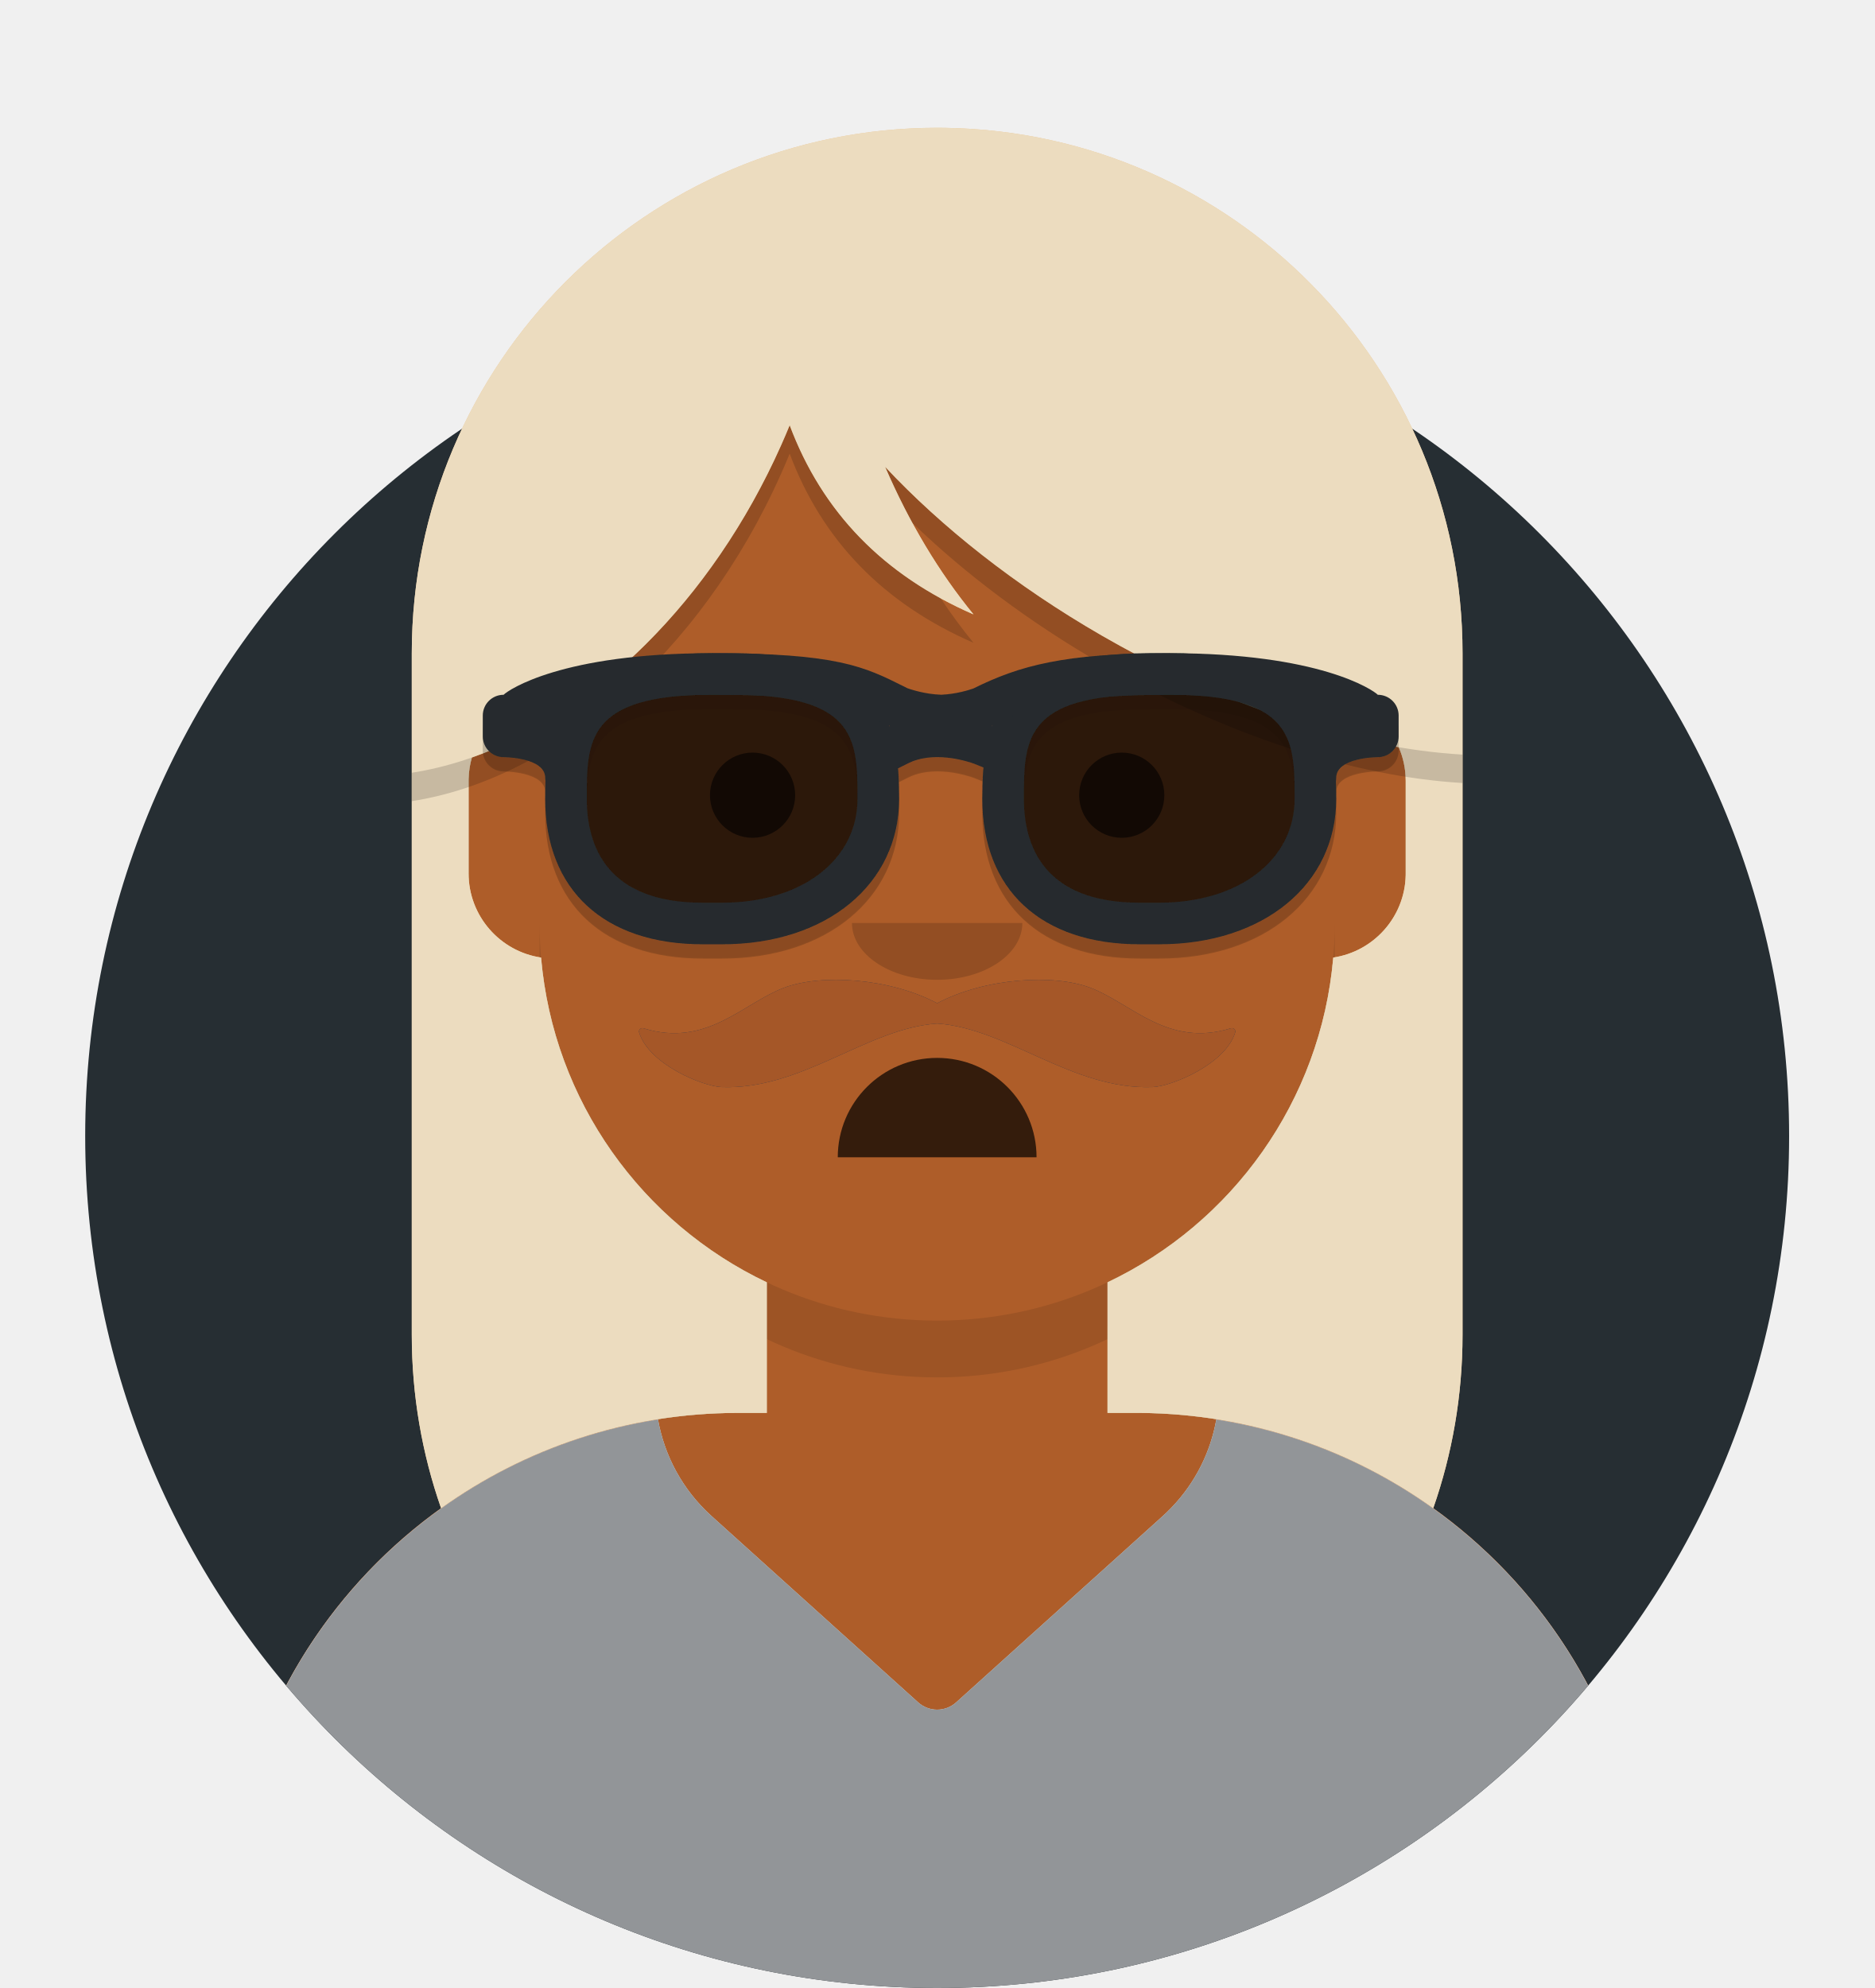
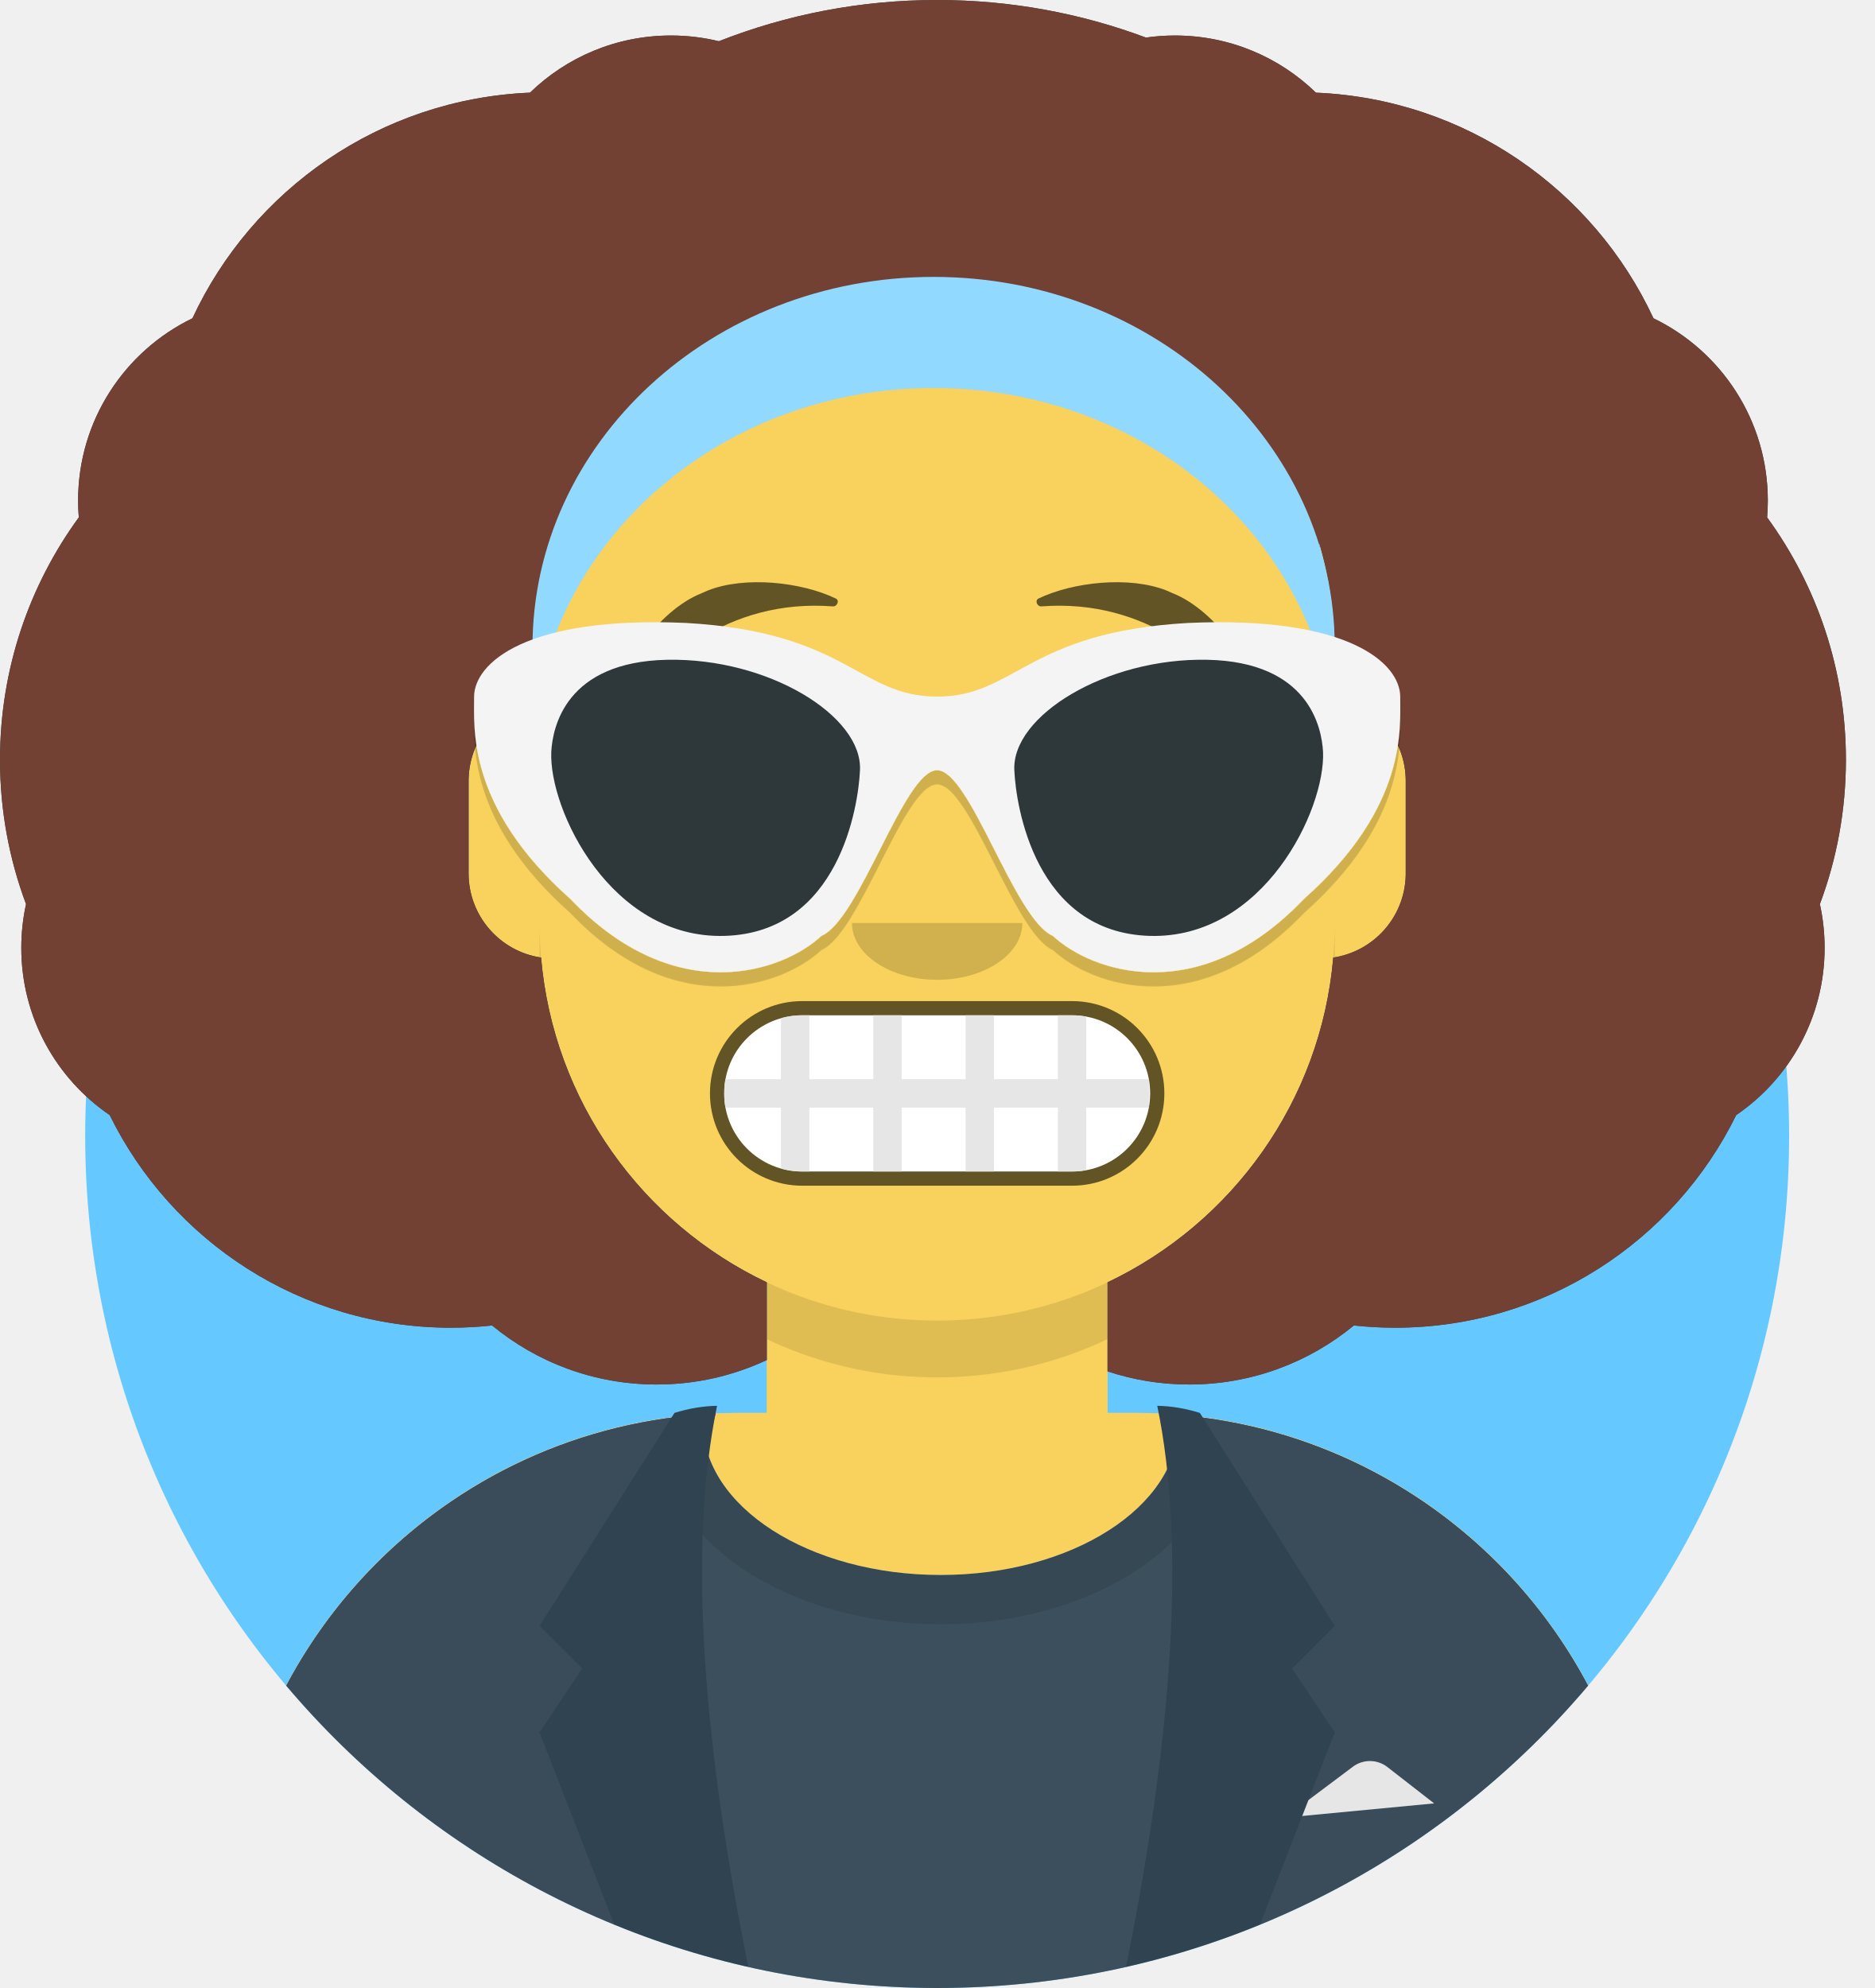
<svg xmlns="http://www.w3.org/2000/svg" xmlns:xlink="http://www.w3.org/1999/xlink" width="264px" height="280px" viewBox="0 0 264 280" version="1.1">
  <defs>
    <circle id="circle_path-1" cx="120" cy="120" r="120" />
    <path d="M-3.19744231e-14,160 L-3.19744231e-14,-1.42108547e-14 L264,-1.42108547e-14 L264,160 L252,160 C252,226.274 198.274,280 132,280 C65.726,280 12,226.274 12,160 L12,160 L-3.19744231e-14,160 Z" id="circle_path-3" />
    <path d="M100,0 C130.928,-5.68137151e-15 156,25.072 156,56 L156.001,62.166 C161.676,63.119 166,68.054 166,74 L166,88 C166,94.052 161.519,99.058 155.694,99.881 C153.628,119.686 141.238,136.422 124.001,144.61 L124,163 L128,163 C167.765,163 200,195.235 200,235 L200,244 L0,244 L0,235 C-4.86974701e-15,195.235 32.235,163 72,163 L76,163 L76,144.611 C58.763,136.422 46.372,119.687 44.305,99.881 C38.481,99.058 34,94.052 34,88 L34,74 C34,68.054 38.325,63.118 44,62.166 L44,56 C44,25.072 69.072,5.68137151e-15 100,0 Z" id="circle_path-5" />
    <path d="M83,36.348 C83,52.629 105.162,65.828 132.5,65.828 C159.838,65.828 182,52.629 182,36.348 C182,34.985 181.845,33.645 181.544,32.331 C210.784,41.488 232,68.792 232,101.052 L232,110 L32,110 L32,101.052 C32,68.397 53.739,40.82 83.534,32.002 C83.182,33.421 83,34.871 83,36.348 Z" id="circle_path-7" />
    <rect id="circle_path-9" x="0" y="0" width="264" height="280" />
    <path d="M74,0 C114.869,0 148,33.131 148,74 L148,84.148 L148,197.608 C135.525,187.237 119.491,181 102,181 L102,181 L98,181 L98,162.611 C115.531,154.283 128.048,137.115 129.791,116.867 C135.569,116.002 140,111.019 140,105 L140,105 L140,92 C140,87.354 137.359,83.324 133.497,81.33 C132.724,81.05 131.952,80.748 131.181,80.426 C130.795,80.32 130.401,80.233 130,80.166 L130,80.166 L130,79.917 C117.224,74.234 104.878,63.071 96.11,47.885 C93.175,42.801 90.831,37.595 89.066,32.397 C80.431,42.941 67.745,53.602 52.342,62.495 C42.778,68.017 33.147,72.291 24,75.266 L24,137.247 C29.602,148.318 38.773,157.278 50,162.611 L50,162.611 L50,181 L46,181 C38.327,181 30.935,182.2 24,184.423 L24,230 C24,244.106 13.569,255.776 0,257.716 L0,74 C0,33.131 33.131,0 74,0 Z" id="circle_path-11" />
  </defs>
  <g id="circle_Avataaar/Circle" stroke="none" stroke-width="1" fill="none" fill-rule="evenodd">
    <g id="circle_Circle" transform="translate(12, 40)">
      <mask id="circle_mask-2" fill="white">
        <use xlink:href="#circle_path-1" />
      </mask>
-       <use id="circle_Background-Color" fill="#262E33" xlink:href="#circle_path-1" />
+       <use id="circle_Background-Color" fill="#65C9FF" xlink:href="#circle_path-1" />
      <g id="circle_Fabric-Color" mask="url(#circle_mask-2)" fill="">
        <rect id="circle_🖍Color" x="0" y="0" width="240" height="240" />
      </g>
    </g>
    <mask id="circle_mask-4" fill="white">
      <use xlink:href="#circle_path-3" />
    </mask>
    <g id="circle_Mask" />
    <g id="circle_Avataaar" mask="url(#circle_mask-4)">
      <g id="circle_Body" transform="translate(32, 36)">
        <mask id="circle_mask-6" fill="white">
          <use xlink:href="#circle_path-5" />
        </mask>
        <use fill="#D0C6AC" xlink:href="#circle_path-5" />
-         <g id="circle_Skin-Color" mask="url(#circle_mask-6)" fill="#AE5D29">
+         <g id="circle_Skin-Color" mask="url(#circle_mask-6)" fill="#F8D25C">
          <g transform="translate(-32, 0)" id="circle_Color">
            <rect x="0" y="0" width="264" height="244" />
          </g>
        </g>
        <path d="M44,94 C44,124.928 69.072,150 100,150 C130.928,150 156,124.928 156,94 L156,94 L156,102 C156,132.928 130.928,158 100,158 C69.072,158 44,132.928 44,102 Z" id="circle_Neck-Shadow" fill-opacity="0.1" fill="#000000" mask="url(#circle_mask-6)" />
      </g>
      <g id="circle_Clothing" transform="translate(0, 170)">
        <defs>
-           <path d="M232,101.052 L232,110 L32,110 L32,101.052 C32,65.138 58.294,35.366 92.681,29.936 C93.584,35.007 96.117,39.825 100.236,43.539 L100.236,43.539 L129.321,69.768 C130.843,71.14 133.157,71.14 134.679,69.768 L134.679,69.768 L163.764,43.539 C164.189,43.155 164.601,42.756 164.998,42.343 C168.414,38.788 170.517,34.453 171.319,29.939 C205.707,35.367 232,65.139 232,101.052 Z" id="shirt_v_neck_path-1" />
+           <path d="M67,1.348 C67,13.211 81.998,22.828 100.5,22.828 C119.002,22.828 134,13.211 134,1.348 C134,0.995 133.987,0.644 133.96,0.295 C170.936,3.325 200,34.294 200,72.052 L200,81 L0,81 L0,72.052 C-4.66584974e-15,33.952 29.593,2.764 67.047,0.219 C67.015,0.595 67,0.97 67,1.348 Z" id="blazer_shirt_path-1" />
        </defs>
-         <g id="shirt_v_neck_Clothing/Shirt-V-Neck" stroke="none" stroke-width="1" fill="none" fill-rule="evenodd">
-           <mask id="shirt_v_neck_mask-2" fill="white">
-             <use xlink:href="#shirt_v_neck_path-1" />
-           </mask>
-           <use id="shirt_v_neck_Clothes" fill="#E6E6E6" xlink:href="#shirt_v_neck_path-1" />
-           <g id="shirt_v_neck_Fabric-Color" mask="url(#shirt_v_neck_mask-2)" fill="#929598">
-             <rect id="shirt_v_neck_🖍Color" x="0" y="0" width="264" height="110" />
+         <g id="blazer_shirt_Clothing/Blazer-+-Shirt" stroke="none" stroke-width="1" fill="none" fill-rule="evenodd">
+           <g id="blazer_shirt_Shirt" transform="translate(32, 29)">
+             <mask id="blazer_shirt_mask-2" fill="white">
+               <use xlink:href="#blazer_shirt_path-1" />
+             </mask>
+             <use id="blazer_shirt_Clothes" fill="#E6E6E6" xlink:href="#blazer_shirt_path-1" />
+             <g id="blazer_shirt_Fabric-Color" mask="url(#blazer_shirt_mask-2)" fill="#3C4F5C">
+               <g transform="translate(-32, -29)" id="blazer_shirt_🖍Color">
+                 <rect x="0" y="0" width="264" height="110" />
+               </g>
+             </g>
+             <g id="blazer_shirt_Shadowy" opacity="0.6" mask="url(#blazer_shirt_mask-2)" fill="#000000" fill-opacity="0.16">
+               <g transform="translate(60, -25)" id="blazer_shirt_Hola-👋🏼">
+                 <ellipse cx="40.5" cy="27.848" rx="39.635" ry="26.914" />
+               </g>
+             </g>
+           </g>
+           <g id="blazer_shirt_Blazer" transform="translate(32, 28)">
+             <path d="M64,40.5 C64,55.709 65.961,69.921 69.362,82.001 L0,82 L0,73.052 C-4.73779789e-15,34.365 30.512,2.804 68.785,1.122 C65.74,12.731 64,26.173 64,40.5 Z M200,73.052 L200,82 L131.638,82.001 C135.039,69.921 137,55.709 137,40.5 C137,26.194 135.265,12.771 132.229,1.174 C170.025,3.363 200,34.707 200,73.052 Z" id="blazer_shirt_Saco" fill="#3A4C5A" />
+             <path d="M149,58 L158.556,50.833 C159.999,49.751 161.988,49.768 163.412,50.876 L170,56 L170,56 L149,58 Z" id="blazer_shirt_Pocket-hanky" fill="#E6E6E6" />
+             <path d="M69,0 C65,19.333 66.667,46.667 74,82 L58,82 L44,46 L50,37 L44,31 L63,1 C65.028,0.369 67.028,0.036 69,0 Z" id="blazer_shirt_Wing" fill="#2F4351" />
+             <path d="M151,0 C147,19.333 148.667,46.667 156,82 L140,82 L126,46 L132,37 L126,31 L145,1 C147.028,0.369 149.028,0.036 151,0 Z" id="blazer_shirt_Wing" fill="#2F4351" transform="translate(141, 41) scale(-1, 1) translate(-141, -41) " />
          </g>
        </g>
      </g>
      <g id="circle_Face" transform="translate(76, 82)" fill="#000000">
        <g id="circle_Mouth" transform="translate(2, 52)">
-           <g id="disbelief_Mouth/Disbelief" stroke="none" stroke-width="1" fill="none" fill-rule="evenodd" fill-opacity="0.7">
-             <path d="M40,15 C40,22.732 46.268,29 54,29 L54,29 C61.732,29 68,22.732 68,15" id="disbelief_Mouth" fill="#000000" transform="translate(54, 22) scale(1, -1) translate(-54, -22) " />
+           <defs>
+             <rect id="grimace_path-1" x="24" y="9" width="60" height="22" rx="11" />
+           </defs>
+           <g id="grimace_Mouth/Grimace" stroke="none" stroke-width="1" fill="none" fill-rule="evenodd">
+             <rect id="grimace_Mouth" fill-opacity="0.6" fill="#000000" x="22" y="7" width="64" height="26" rx="13" />
+             <mask id="grimace_mask-2" fill="white">
+               <use xlink:href="#grimace_path-1" />
+             </mask>
+             <use id="grimace_Mouth" fill="#FFFFFF" xlink:href="#grimace_path-1" />
+             <path d="M36,6 L35.999,17.999 L44.999,17.999 L45,6 L49,6 L48.999,17.999 L57.999,17.999 L58,6 L62,6 L61.999,17.999 L70.999,17.999 L71,6 L75,6 L74.999,17.999 L83.867,18 L83.867,22 L74.999,21.999 L75,34 L71,34 L70.999,21.999 L61.999,21.999 L62,34 L58,34 L57.999,21.999 L48.999,21.999 L49,34 L45,34 L44.999,21.999 L35.999,21.999 L36,34 L32,34 L31.999,21.999 L24,22 L24,18 L31.999,17.999 L32,6 L36,6 Z" id="grimace_Grimace-Teeth" fill="#E6E6E6" mask="url(#grimace_mask-2)" />
          </g>
        </g>
        <g id="circle_Nose" transform="translate(28, 40)" fill-opacity="0.16">
          <g id="default_Nose/Default" stroke="none" stroke-width="1" fill="none" fill-rule="evenodd" fill-opacity="0.16">
            <path d="M16,8 C16,12.418 21.373,16 28,16 L28,16 C34.627,16 40,12.418 40,8" id="default_Nose" fill="#000000" />
          </g>
        </g>
        <g id="circle_Eyes" transform="translate(0, 8)">
-           <g id="default_Eyes/Default-😀" stroke="none" stroke-width="1" fill="none" fill-rule="evenodd" fill-opacity="0.6">
-             <circle id="default_Eye" fill="#000000" cx="30" cy="22" r="6" />
-             <circle id="default_Eye" fill="#000000" cx="82" cy="22" r="6" />
+           <g id="closed_Eyes/Closed-😌" stroke="none" stroke-width="1" fill="none" fill-rule="evenodd" fill-opacity="0.6">
+             <path d="M16.16,32.447 C18.007,28.649 22.164,26 26.998,26 C31.814,26 35.959,28.63 37.815,32.407 C38.367,33.529 37.582,34.447 36.791,33.767 C34.34,31.66 30.859,30.344 26.998,30.344 C23.257,30.344 19.874,31.579 17.438,33.572 C16.547,34.3 15.62,33.558 16.16,32.447 Z" id="closed_Closed-Eye" fill="#000000" transform="translate(27, 30) scale(1, -1) translate(-27, -30) " />
+             <path d="M74.16,32.447 C76.007,28.649 80.164,26 84.998,26 C89.814,26 93.959,28.63 95.815,32.407 C96.367,33.529 95.582,34.447 94.791,33.767 C92.34,31.66 88.859,30.344 84.998,30.344 C81.257,30.344 77.874,31.579 75.438,33.572 C74.547,34.3 73.62,33.558 74.16,32.447 Z" id="closed_Closed-Eye" fill="#000000" transform="translate(85, 30) scale(1, -1) translate(-85, -30) " />
          </g>
        </g>
        <g id="circle_Eyebrow" fill-opacity="0.6">
-                     
-                 </g>
+           <g id="raised_excited_natural_Eyebrow/Natural/Raised-Excited-Natural" stroke="none" stroke-width="1" fill="none" fill-rule="evenodd" fill-opacity="0.6">
+             <path d="M22.766,1.578 L23.677,1.176 C28.919,-0.905 36.865,-0.033 41.723,2.299 C42.29,2.571 41.902,3.452 41.321,3.407 C26.402,2.256 16.358,11.553 12.946,17.847 C12.845,18.034 12.539,18.055 12.464,17.881 C10.156,12.562 16.913,3.896 22.766,1.578 Z" id="raised_excited_natural_Eye-Browse-Reddit" fill="#000000" />
+             <path d="M80.766,1.578 L81.677,1.176 C86.919,-0.905 94.865,-0.033 99.723,2.299 C100.29,2.571 99.902,3.452 99.321,3.407 C84.402,2.256 74.358,11.553 70.946,17.847 C70.845,18.034 70.539,18.055 70.464,17.881 C68.156,12.562 74.913,3.896 80.766,1.578 Z" id="raised_excited_natural_Eye-Browse-Reddit" fill="#000000" transform="translate(85, 9) scale(-1, 1) translate(-85, -9) " />
+           </g>
+         </g>
      </g>
      <g id="circle_Top">
        <defs>
-           <path d="M74,0 L75.224,0.01 C115.528,0.663 148,33.54 148,74 L148,74 L148,88.281 L148,88.281 L148,170 C148,178.558 146.547,186.777 143.875,194.424 C132.269,186.112 118.092,181.164 102.767,181.004 L102,181 L98,181 L98.001,162.61 C115.531,154.282 128.048,137.114 129.791,116.867 C135.471,116.017 139.849,111.186 139.996,105.305 L140,105 L140,92 C140,90.31 139.651,88.702 139.021,87.244 C126.064,85.057 111.478,79.768 97.149,71.495 C85.017,64.491 74.646,56.258 66.67,47.752 C70.096,55.66 74.246,62.588 79.118,68.535 C66.443,63.012 57.813,54.132 53.227,41.896 C52.849,42.818 52.456,43.739 52.046,44.658 C42.207,66.757 25.592,82.682 8.462,88.693 C8.188,89.65 8.03,90.656 8.004,91.695 L8,92 L8,105 C8,111.019 12.431,116.003 18.209,116.867 C19.952,137.115 32.469,154.283 50,162.611 L50,181 L46,181 C30.381,181 15.924,185.973 4.126,194.422 C1.453,186.777 1.04809353e-15,178.558 0,170 L0,74 C-5.00501776e-15,33.131 33.131,7.50752664e-15 74,0 Z" id="straight_strand_path-1" />
+           <path d="M133,0 C143.346,0 153.255,1.87 162.408,5.292 C163.744,5.099 165.11,5 166.5,5 C174.218,5 181.22,8.068 186.352,13.051 C207.444,13.937 225.464,26.702 233.896,44.83 C243.426,49.44 250,59.202 250,70.5 C250,71.299 249.967,72.091 249.903,72.874 C256.882,82.449 261,94.244 261,107 C261,114.157 259.704,121.012 257.333,127.342 C257.77,129.324 258,131.385 258,133.5 C258,143.289 253.065,151.926 245.546,157.057 C236.836,174.793 218.593,187 197.5,187 C195.537,187 193.599,186.894 191.691,186.688 C185.386,191.881 177.307,195 168.5,195 C164.482,195 160.616,194.351 157,193.152 L157.001,180.61 C174.531,172.282 187.048,155.114 188.791,134.867 C194.471,134.017 198.849,129.186 198.996,123.305 L199,123 L199,110 C199,104.054 194.676,99.119 189.001,98.166 L189,92 C189,86.562 188.225,81.305 186.779,76.334 L188.153,89.195 L176.813,65.195 L131.677,45.671 L101.563,56.228 L80.065,76.419 L80.019,73.816 C78.157,79.24 77.105,85.041 77.008,91.074 L77,92 L77,98.166 C71.422,99.102 67.149,103.886 67.004,109.695 L67,110 L67,123 C67,129.019 71.431,134.003 77.209,134.867 C78.952,155.115 91.47,172.284 109.001,180.611 L109.001,191.554 C104.296,193.765 99.042,195 93.5,195 C84.693,195 76.615,191.881 70.31,186.688 C68.401,186.894 66.463,187 64.5,187 C43.407,187 25.164,174.793 16.452,157.058 C8.935,151.926 4,143.289 4,133.5 C4,131.385 4.23,129.324 4.667,127.34 C2.296,121.012 1,114.157 1,107 C1,94.244 5.118,82.449 12.098,72.873 C12.033,72.091 12,71.299 12,70.5 C12,59.202 18.574,49.44 28.105,44.829 C36.536,26.702 54.556,13.937 75.648,13.049 C80.78,8.068 87.782,5 95.5,5 C97.827,5 100.09,5.279 102.255,5.805 C111.776,2.058 122.148,0 133,0 Z" id="fro_band_path-1" />
        </defs>
-         <g id="straight_strand_Top/Long-Hair/Straight-+-Strand" stroke="none" stroke-width="1" fill="none" fill-rule="evenodd" transform="translate(-1 0)">
-           <g id="straight_strand_Hair" transform="translate(59, 18)">
-             <mask id="straight_strand_mask-2" fill="white">
-               <use xlink:href="#straight_strand_path-1" />
-             </mask>
-             <use fill="#ECC797" xlink:href="#straight_strand_path-1" />
-             <g id="straight_strand_Hair-Color" mask="url(#straight_strand_mask-2)" fill="#ECDCBF">
-               <g transform="translate(-58, -18)" id="straight_strand_Color">
-                 <rect x="0" y="0" width="264" height="280" />
-               </g>
+         <g id="fro_band_Top/Long-Hair/Fro-+-Band" transform="translate(-1, 0)" stroke="none" stroke-width="1" fill="none" fill-rule="evenodd">
+           <mask id="fro_band_mask-2" fill="white">
+             <use xlink:href="#fro_band_path-1" />
+           </mask>
+           <use id="fro_band_Hair" fill="#314756" xlink:href="#fro_band_path-1" />
+           <g id="fro_band_Hair-Color" mask="url(#fro_band_mask-2)" fill="#724133">
+             <g transform="translate(1, 0)" id="fro_band_Color">
+               <rect x="0" y="0" width="264" height="280" />
            </g>
          </g>
-           <path d="M111.046,62.658 C111.456,61.739 111.849,60.818 112.227,59.896 C116.232,70.583 123.322,78.71 133.498,84.276 C134.958,86.471 136.498,88.557 138.118,90.535 C125.443,85.012 116.813,76.132 112.227,63.896 C111.849,64.818 111.456,65.739 111.046,66.658 C99.59,92.39 78.945,109.75 59,112.838 L59,112.838 L59,108.838 C78.945,105.75 99.59,88.39 111.046,62.658 Z M207,110.281 C192.047,109.413 173.901,103.745 156.149,93.495 C145.875,87.564 136.864,80.75 129.5,73.637 C128.137,71.126 126.86,68.498 125.67,65.752 C133.646,74.258 144.017,82.491 156.149,89.495 C173.901,99.745 192.047,105.413 207,106.281 Z" id="straight_strand_Shadow" fill-opacity="0.16" fill="#000000" />
-           <g id="straight_strand_Facial-Hair" transform="translate(49, 72)">
+           <path d="M132.5,39 C163.704,39 189,62.349 189,91.152 C189,93.811 188.784,96.423 188.369,98.975 C184.279,73.883 160.823,54.646 132.5,54.646 C104.176,54.646 80.72,73.883 76.631,98.975 C76.216,96.424 76,93.811 76,91.152 C76,62.349 101.296,39 132.5,39 Z" id="fro_band_Band" fill="#92D9FF" />
+           <g id="fro_band_Facial-Hair" transform="translate(49, 72)" />
+           <g id="fro_band_Accessory" transform="translate(62, 85)">
            <defs>
-               <path d="M105.612,67.132 C111.386,69.337 116.495,75.583 125.362,72.828 C125.731,72.714 126.091,73.045 125.98,73.409 C124.607,77.918 116.973,81.007 114.379,81.108 C103.04,81.55 93.906,72.831 84.001,72.162 C74.095,72.83 64.961,81.55 53.622,81.108 C51.028,81.007 43.394,77.918 42.02,73.409 C41.909,73.045 42.27,72.714 42.639,72.828 C51.505,75.583 56.614,69.337 62.389,67.132 C67.578,65.149 77.209,65.711 84.001,69.297 C90.793,65.711 100.422,65.149 105.612,67.132 Z" id="moustache_fancy_path-1" />
-             </defs>
-             <g id="moustache_fancy_Facial-Hair/Moustache-Fancy" stroke="none" stroke-width="1" fill="none" fill-rule="evenodd">
-               <mask id="moustache_fancy_mask-2" fill="white">
-                 <use xlink:href="#moustache_fancy_path-1" />
-               </mask>
-               <use id="moustache_fancy_Moustache-U-a-Question" fill="#28354B" xlink:href="#moustache_fancy_path-1" />
-               <g id="moustache_fancy_Facial-Hair-Color" mask="url(#moustache_fancy_mask-2)" fill="#A55728">
-                 <rect id="moustache_fancy_Color" x="0" y="0" width="168" height="152" />
-               </g>
-             </g>
-           </g>
-           <g id="straight_strand_Accessory" transform="translate(62, 85)">
-             <defs>
-               <filter x="-3.1%" y="-9.8%" width="106.2%" height="119.5%" filterUnits="objectBoundingBox" id="wayfarers_filter-1">
+               <filter x="-3.0%" y="-8.0%" width="106.1%" height="116.0%" filterUnits="objectBoundingBox" id="kurt_filter-1">
                <feOffset dx="0" dy="2" in="SourceAlpha" result="shadowOffsetOuter1" />
-                 <feColorMatrix values="0 0 0 0 0   0 0 0 0 0   0 0 0 0 0  0 0 0 0.2 0" type="matrix" in="shadowOffsetOuter1" result="shadowMatrixOuter1" />
+                 <feColorMatrix values="0 0 0 0 0   0 0 0 0 0   0 0 0 0 0  0 0 0 0.16 0" type="matrix" in="shadowOffsetOuter1" result="shadowMatrixOuter1" />
                <feMerge>
                  <feMergeNode in="shadowMatrixOuter1" />
                  <feMergeNode in="SourceGraphic" />
                </feMerge>
              </filter>
-               <linearGradient x1="50%" y1="0%" x2="50%" y2="100%" id="wayfarers_linearGradient-2">
-                 <stop stop-color="#FFFFFF" stop-opacity="0.5" offset="0%" />
-                 <stop stop-color="#000000" stop-opacity="0.5" offset="70.506%" />
-               </linearGradient>
-               <path d="M44.918,17.571 C44.918,27.274 36.668,35.143 22.92,35.143 L20.17,35.143 C6.423,35.143 0.923,27.271 0.923,17.571 L0.923,17.571 C0.923,7.866 2.207,0 21.455,0 L24.386,0 C43.634,0 44.918,7.866 44.918,17.571 L44.918,17.571 Z" id="wayfarers_path-3" />
-               <path d="M106.486,17.571 C106.486,27.274 98.239,35.143 84.489,35.143 L81.739,35.143 C67.991,35.143 62.491,27.271 62.491,17.571 L62.491,17.571 C62.491,7.866 63.775,0 83.023,0 L85.955,0 C105.199,0 106.486,7.866 106.486,17.571 L106.486,17.571 Z" id="wayfarers_path-4" />
            </defs>
-             <g id="wayfarers_Top/_Resources/Wayfarers" stroke="none" stroke-width="1" fill="none" fill-rule="evenodd">
-               <g id="wayfarers_Wayfarers" filter="url(#wayfarers_filter-1)" transform="translate(7, 7)" fill-rule="nonzero">
-                 <g id="wayfarers_Shades" transform="translate(10.79546, 2.928571)">
-                   <g id="wayfarers_Shade">
-                     <use fill-opacity="0.7" fill="#000000" xlink:href="#wayfarers_path-3" />
-                     <use fill="url(#linearGradient-2)" style="mix-blend-mode: screen;" xlink:href="#wayfarers_path-3" />
-                   </g>
-                   <g id="wayfarers_Shade">
-                     <use fill-opacity="0.7" fill="#000000" xlink:href="#wayfarers_path-4" />
-                     <use fill="url(#linearGradient-2)" style="mix-blend-mode: screen;" xlink:href="#wayfarers_path-4" />
-                   </g>
-                 </g>
-                 <path d="M35.182,0 C56.833,0 58.645,10.127 58.645,20.5 C58.645,32.569 48.396,41 33.716,41 L30.966,41 C17.078,41 8.787,33.336 8.787,20.5 C8.787,10.127 10.599,0 32.25,0 L35.182,0 Z M35.182,5.854 L32.25,5.854 C14.65,5.854 14.65,12.318 14.65,20.5 C14.65,27.18 17.48,35.143 30.966,35.143 L33.716,35.143 C44.942,35.143 52.782,29.122 52.782,20.5 L52.781,19.768 C52.766,11.936 52.254,5.854 35.182,5.854 Z" id="wayfarers_Left" fill="#252C2F" />
-                 <path d="M96.75,0 C118.401,0 120.213,10.127 120.213,20.5 C120.213,32.569 109.964,41 95.284,41 L92.534,41 C78.646,41 70.355,33.336 70.355,20.5 C70.355,10.127 72.167,0 93.818,0 L96.75,0 Z M96.75,5.854 L93.818,5.854 C76.218,5.854 76.218,12.318 76.218,20.5 C76.218,27.18 79.051,35.143 92.534,35.143 L95.284,35.143 C106.51,35.143 114.35,29.122 114.35,20.5 L114.349,19.768 C114.334,11.936 113.822,5.854 96.75,5.854 Z" id="wayfarers_Right" fill="#252C2F" />
-                 <path d="M2.932,5.857 C3.618,5.172 11.123,0 32.25,0 C49.964,0 53.714,1.88 59.39,4.721 L59.805,4.931 C60.2,5.073 62.218,5.774 64.578,5.851 C66.729,5.757 68.568,5.161 69.106,4.97 C75.584,1.748 81.926,0 96.75,0 C117.877,0 125.382,5.172 126.068,5.857 C127.689,5.857 129,7.166 129,8.786 L129,11.714 C129,13.334 127.689,14.643 126.068,14.643 C126.068,14.643 120.205,14.643 120.205,17.571 C120.205,20.5 117.273,13.334 117.273,11.714 L117.273,8.862 C113.697,7.462 107.297,5.857 96.75,5.857 C85,5.857 79.148,6.988 74.128,9.104 L74.184,9.243 L71.688,10.25 L74.181,11.258 L71.981,16.687 L69.264,15.589 C69.021,15.49 68.497,15.314 67.771,15.131 C65.747,14.62 63.665,14.465 61.825,14.851 C61.15,14.993 60.523,15.206 59.948,15.493 L57.326,16.803 L54.703,11.565 L57.325,10.255 L57.331,10.252 L54.819,9.237 L54.899,9.039 C50.57,6.976 46.578,5.857 32.25,5.857 C21.704,5.857 15.303,7.461 11.727,8.861 L11.727,11.714 C11.727,13.334 8.795,20.5 8.795,17.571 C8.795,14.643 2.932,14.643 2.932,14.643 C1.313,14.643 0,13.334 0,11.714 L0,8.786 C0,7.166 1.313,5.857 2.932,5.857 Z" id="wayfarers_Stuff" fill="#252C2F" />
+             <g id="kurt_Top/_Resources/Kurt" stroke="none" stroke-width="1" fill="none" fill-rule="evenodd">
+               <g id="kurt_Kurts" filter="url(#kurt_filter-1)" transform="translate(5, 2)" fill-rule="nonzero">
+                 <path d="M66,11.111 C54.963,11.111 53.371,2.027 30.671,0.741 C7.986,-0.283 0.815,6.449 0.776,11.111 C0.813,15.404 -0.352,26.561 14.365,39.63 C29.137,55.142 44.27,49.882 49.694,44.815 C55.135,42.473 61.34,21.46 66,21.481 C70.66,21.503 76.865,42.473 82.306,44.815 C87.73,49.882 102.863,55.142 117.635,39.63 C132.352,26.561 131.187,15.404 131.224,11.111 C131.185,6.449 124.014,-0.283 101.329,0.741 C78.629,2.027 77.037,11.111 66,11.111 Z" id="kurt_It!" fill="#F4F4F4" />
+                 <path d="M55.129,21.481 C55.51,13.823 42.216,5.642 27.953,5.926 C13.697,6.225 11.842,15.379 11.647,18.889 C11.298,27.022 20.014,45.304 36.106,44.815 C52.197,44.306 54.909,26.534 55.129,21.481 Z" id="kurt_Did" fill="#2F383B" />
+                 <path d="M120.353,21.481 C120.734,13.823 107.439,5.642 93.176,5.926 C78.921,6.225 77.065,15.379 76.871,18.889 C76.522,27.022 85.238,45.304 101.329,44.815 C117.421,44.306 120.133,26.534 120.353,21.481 Z" id="kurt_Courtney" fill="#2F383B" transform="translate(98.61177, 25.37037) scale(-1, 1) translate(-98.61177, -25.37037) " />
              </g>
            </g>
          </g>
        </g>
      </g>
    </g>
  </g>
</svg>
